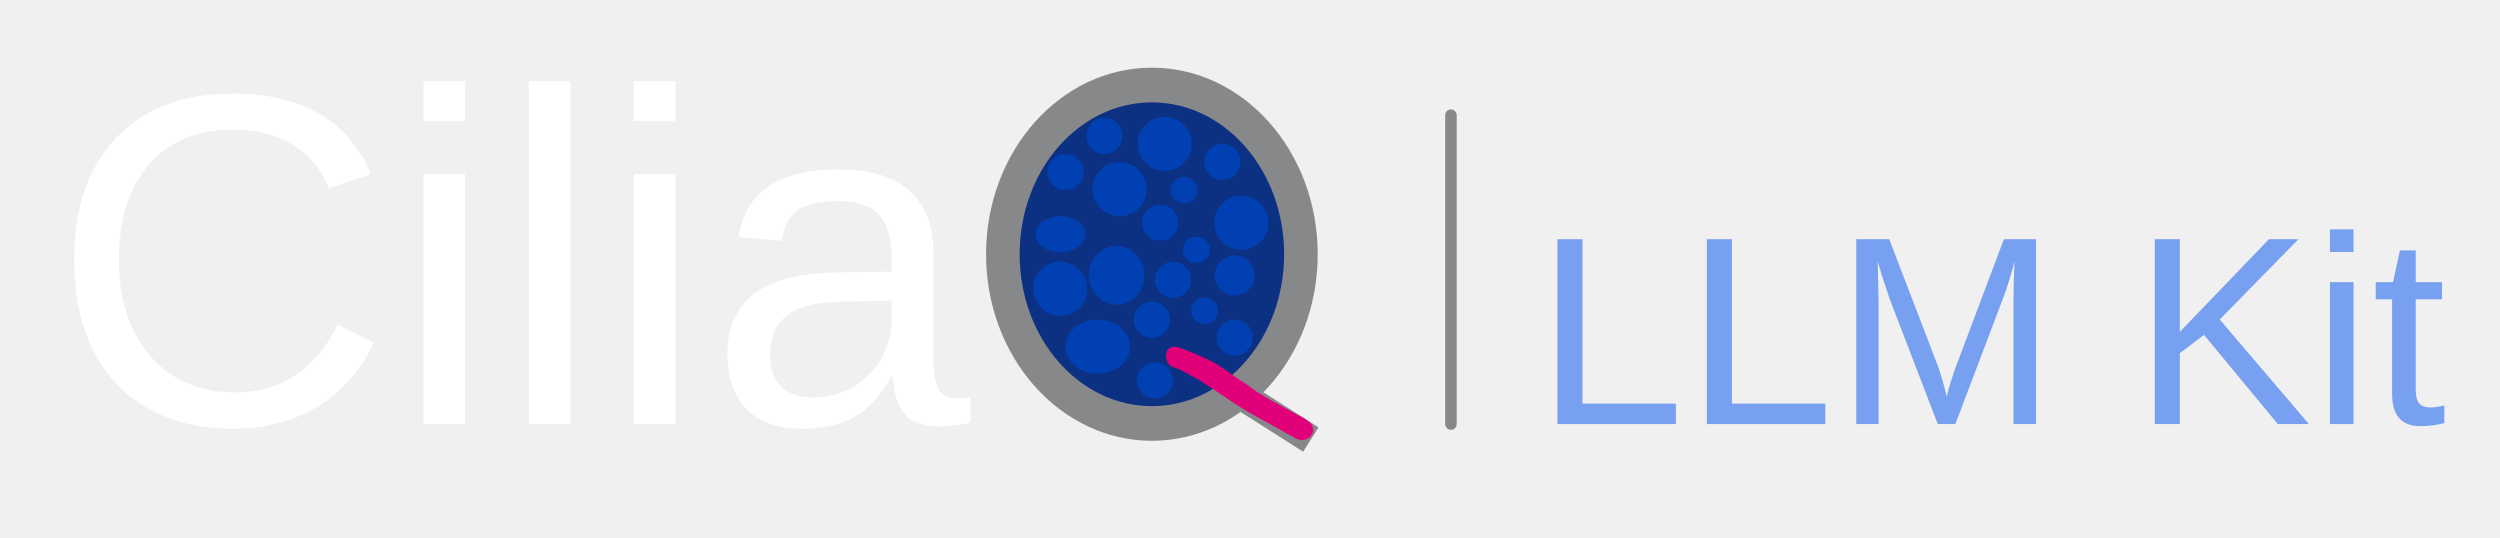
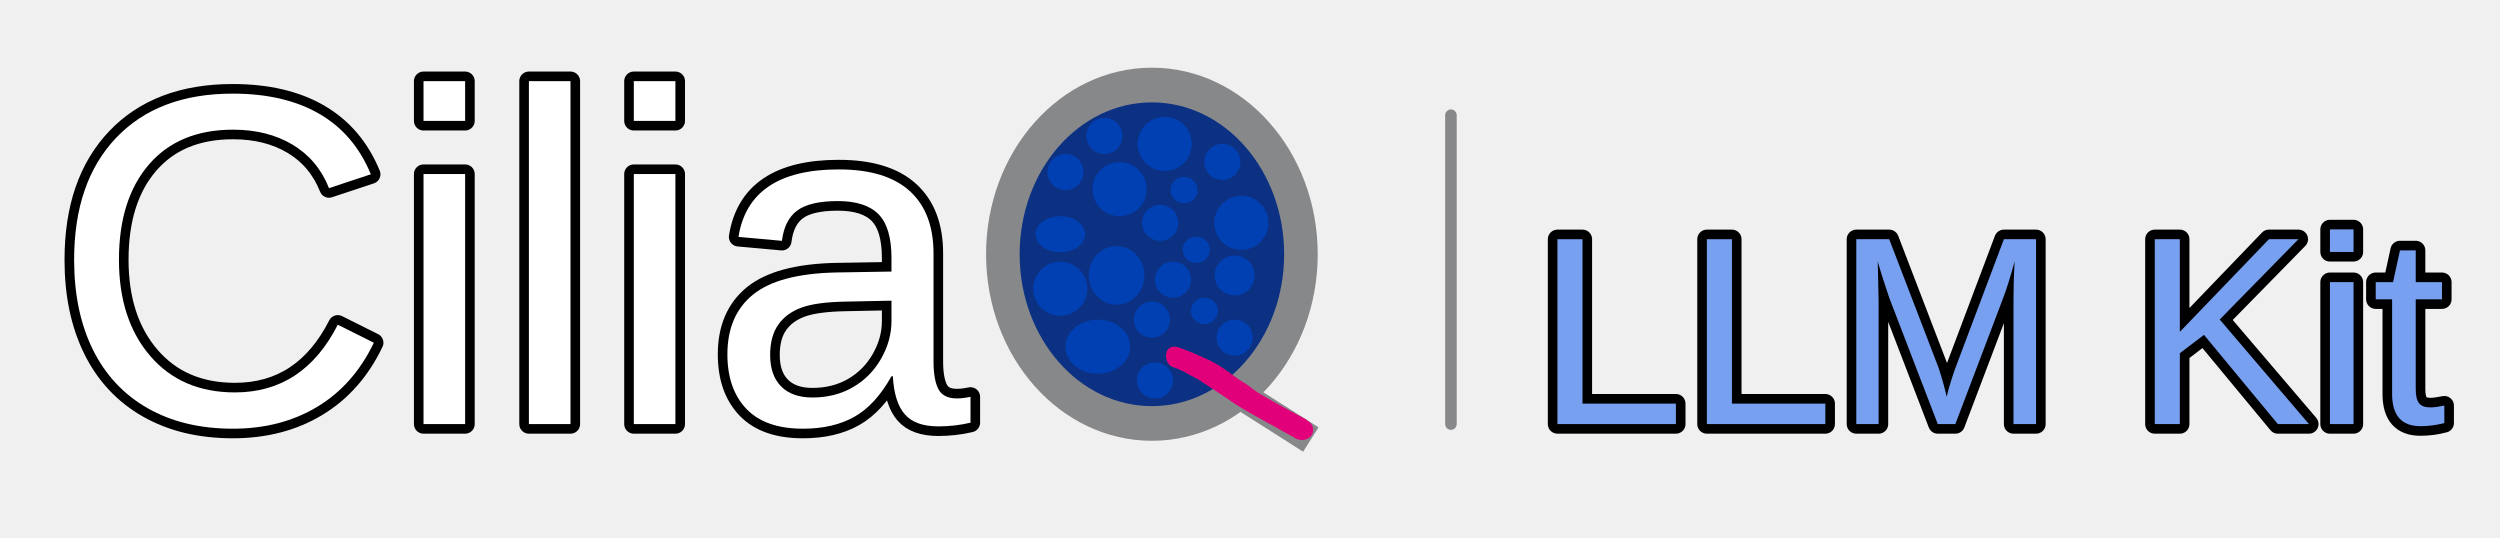
- <svg xmlns="http://www.w3.org/2000/svg" width="2605" height="560" viewBox="-8 0 651.3 140" style="fill-rule:evenodd;clip-rule:evenodd;stroke-linecap:round;stroke-linejoin:round;" version="1.1" id="svg32">
-   <defs id="defs32" />
-   <g id="g27">
-     <path d="M52.729 33.777Q38.642 33.777 30.816 42.838Q22.989 51.898 22.989 67.671Q22.989 83.264 31.147 92.745Q39.304 102.227 53.211 102.227Q71.031 102.227 80.001 84.588L89.392 89.284Q84.155 100.241 74.673 105.96Q65.191 111.679 52.669 111.679Q39.846 111.679 30.484 106.351Q21.123 101.023 16.216 91.12Q11.31 81.217 11.31 67.671Q11.31 47.383 22.267 35.885Q33.224 24.386 52.609 24.386Q66.154 24.386 75.245 29.684Q84.335 34.982 88.61 45.396L77.713 49.009Q74.763 41.604 68.231 37.691Q61.699 33.777 52.729 33.777Z" style="fill:#ffffff;" id="path1" />
-     <path d="M102.336 31.49V21.135H113.172V31.49ZM102.336 110.475V45.336H113.172V110.475Z" style="fill:#ffffff;" id="path2" />
-     <path d="M129.788 110.475V21.135H140.624V110.475Z" style="fill:#ffffff;" id="path3" />
-     <path d="M157.12 31.49V21.135H167.956V31.49ZM157.12 110.475V45.336H167.956V110.475Z" style="fill:#ffffff;" id="path4" />
-     <path d="M201.188 111.679Q191.375 111.679 186.438 106.502Q181.501 101.324 181.501 92.294Q181.501 82.18 188.154 76.762Q194.806 71.344 209.616 70.982L224.245 70.742V67.19Q224.245 59.243 220.874 55.811Q217.502 52.38 210.278 52.38Q202.994 52.38 199.683 54.848Q196.371 57.317 195.709 62.735L184.391 61.711Q187.16 44.132 210.519 44.132Q222.8 44.132 229.001 49.761Q235.202 55.39 235.202 66.046V94.1Q235.202 98.916 236.466 101.354Q237.73 103.793 241.282 103.793Q242.847 103.793 244.834 103.371V110.114Q240.74 111.077 236.466 111.077Q230.446 111.077 227.707 107.916Q224.967 104.756 224.606 98.013H224.245Q220.091 105.478 214.583 108.579Q209.074 111.679 201.188 111.679ZM203.656 103.552Q209.616 103.552 214.251 100.843Q218.887 98.134 221.566 93.408Q224.245 88.682 224.245 83.685V78.327L212.385 78.568Q204.74 78.688 200.796 80.133Q196.853 81.578 194.746 84.588Q192.639 87.598 192.639 92.475Q192.639 97.772 195.498 100.662Q198.358 103.552 203.656 103.552Z" style="fill:#ffffff;" id="path5" />
-     <ellipse cx="292.09" cy="66.23" rx="43.2" ry="48.6" style="fill:rgb(135,136,138);" id="ellipse5" />
-     <polygon points="299.99,97.67 331.49,117.67 335.51,111.33 304.01,91.33" style="fill:rgb(135,136,138);" id="polygon5" />
-     <g transform="matrix(0,-1,-1,0,292.091,31.7787)" id="g6">
-       <path d="M-34.455,-34.456C-56.308,-34.456 -74.022,-19.03 -74.022,-0C-74.022,19.03 -56.308,34.455 -34.455,34.455C-12.602,34.455 5.111,19.03 5.111,-0C5.111,-19.03 -12.602,-34.456 -34.455,-34.456" style="fill:rgb(12,49,131);fill-rule:nonzero;" id="path6" />
+ <svg xmlns="http://www.w3.org/2000/svg" width="2605" height="560" viewBox="-8 0 651.3 140" style="fill-rule:evenodd;clip-rule:evenodd;stroke-linecap:round;stroke-linejoin:round;" version="1.1" id="svg43">
+   <defs id="defs43" />
+   <g id="g32">
+     <path d="M52.729 33.777Q38.642 33.777 30.816 42.838Q22.989 51.898 22.989 67.671Q22.989 83.264 31.147 92.745Q39.304 102.227 53.211 102.227Q71.031 102.227 80.001 84.588L89.392 89.284Q84.155 100.241 74.673 105.96Q65.191 111.679 52.669 111.679Q39.846 111.679 30.484 106.351Q21.123 101.023 16.216 91.12Q11.31 81.217 11.31 67.671Q11.31 47.383 22.267 35.885Q33.224 24.386 52.609 24.386Q66.154 24.386 75.245 29.684Q84.335 34.982 88.61 45.396L77.713 49.009Q74.763 41.604 68.231 37.691Q61.699 33.777 52.729 33.777Z" style="fill:none;stroke:#000000;stroke-width:5;stroke-linejoin:round;" id="path1" />
+     <path d="M52.729 33.777Q38.642 33.777 30.816 42.838Q22.989 51.898 22.989 67.671Q22.989 83.264 31.147 92.745Q39.304 102.227 53.211 102.227Q71.031 102.227 80.001 84.588L89.392 89.284Q84.155 100.241 74.673 105.96Q65.191 111.679 52.669 111.679Q39.846 111.679 30.484 106.351Q21.123 101.023 16.216 91.12Q11.31 81.217 11.31 67.671Q11.31 47.383 22.267 35.885Q33.224 24.386 52.609 24.386Q66.154 24.386 75.245 29.684Q84.335 34.982 88.61 45.396L77.713 49.009Q74.763 41.604 68.231 37.691Q61.699 33.777 52.729 33.777Z" style="fill:#ffffff;" id="path2" />
+     <path d="M102.336 31.49V21.135H113.172V31.49ZM102.336 110.475V45.336H113.172V110.475Z" style="fill:none;stroke:#000000;stroke-width:5;stroke-linejoin:round;" id="path3" />
+     <path d="M102.336 31.49V21.135H113.172V31.49ZM102.336 110.475V45.336H113.172V110.475Z" style="fill:#ffffff;" id="path4" />
+     <path d="M129.788 110.475V21.135H140.624V110.475Z" style="fill:none;stroke:#000000;stroke-width:5;stroke-linejoin:round;" id="path5" />
+     <path d="M129.788 110.475V21.135H140.624V110.475Z" style="fill:#ffffff;" id="path6" />
+     <path d="M157.12 31.49V21.135H167.956V31.49ZM157.12 110.475V45.336H167.956V110.475Z" style="fill:none;stroke:#000000;stroke-width:5;stroke-linejoin:round;" id="path7" />
+     <path d="M157.12 31.49V21.135H167.956V31.49ZM157.12 110.475V45.336H167.956V110.475Z" style="fill:#ffffff;" id="path8" />
+     <path d="M201.188 111.679Q191.375 111.679 186.438 106.502Q181.501 101.324 181.501 92.294Q181.501 82.18 188.154 76.762Q194.806 71.344 209.616 70.982L224.245 70.742V67.19Q224.245 59.243 220.874 55.811Q217.502 52.38 210.278 52.38Q202.994 52.38 199.683 54.848Q196.371 57.317 195.709 62.735L184.391 61.711Q187.16 44.132 210.519 44.132Q222.8 44.132 229.001 49.761Q235.202 55.39 235.202 66.046V94.1Q235.202 98.916 236.466 101.354Q237.73 103.793 241.282 103.793Q242.847 103.793 244.834 103.371V110.114Q240.74 111.077 236.466 111.077Q230.446 111.077 227.707 107.916Q224.967 104.756 224.606 98.013H224.245Q220.091 105.478 214.583 108.579Q209.074 111.679 201.188 111.679ZM203.656 103.552Q209.616 103.552 214.251 100.843Q218.887 98.134 221.566 93.408Q224.245 88.682 224.245 83.685V78.327L212.385 78.568Q204.74 78.688 200.796 80.133Q196.853 81.578 194.746 84.588Q192.639 87.598 192.639 92.475Q192.639 97.772 195.498 100.662Q198.358 103.552 203.656 103.552Z" style="fill:none;stroke:#000000;stroke-width:5;stroke-linejoin:round;" id="path9" />
+     <path d="M201.188 111.679Q191.375 111.679 186.438 106.502Q181.501 101.324 181.501 92.294Q181.501 82.18 188.154 76.762Q194.806 71.344 209.616 70.982L224.245 70.742V67.19Q224.245 59.243 220.874 55.811Q217.502 52.38 210.278 52.38Q202.994 52.38 199.683 54.848Q196.371 57.317 195.709 62.735L184.391 61.711Q187.16 44.132 210.519 44.132Q222.8 44.132 229.001 49.761Q235.202 55.39 235.202 66.046V94.1Q235.202 98.916 236.466 101.354Q237.73 103.793 241.282 103.793Q242.847 103.793 244.834 103.371V110.114Q240.74 111.077 236.466 111.077Q230.446 111.077 227.707 107.916Q224.967 104.756 224.606 98.013H224.245Q220.091 105.478 214.583 108.579Q209.074 111.679 201.188 111.679ZM203.656 103.552Q209.616 103.552 214.251 100.843Q218.887 98.134 221.566 93.408Q224.245 88.682 224.245 83.685V78.327L212.385 78.568Q204.74 78.688 200.796 80.133Q196.853 81.578 194.746 84.588Q192.639 87.598 192.639 92.475Q192.639 97.772 195.498 100.662Q198.358 103.552 203.656 103.552Z" style="fill:#ffffff;" id="path10" />
+     <ellipse cx="292.09" cy="66.23" rx="43.2" ry="48.6" style="fill:rgb(135,136,138);" id="ellipse10" />
+     <polygon points="299.99,97.67 331.49,117.67 335.51,111.33 304.01,91.33" style="fill:rgb(135,136,138);" id="polygon10" />
+     <g transform="matrix(0,-1,-1,0,292.091,31.7787)" id="g11">
+       <path d="M-34.455,-34.456C-56.308,-34.456 -74.022,-19.03 -74.022,-0C-74.022,19.03 -56.308,34.455 -34.455,34.455C-12.602,34.455 5.111,19.03 5.111,-0C5.111,-19.03 -12.602,-34.456 -34.455,-34.456" style="fill:rgb(12,49,131);fill-rule:nonzero;" id="path11" />
    </g>
-     <g transform="matrix(0,-1,-1,0,283.675,42.2126)" id="g7">
-       <path d="M-7.048,-7.048C-10.938,-7.048 -14.096,-3.892 -14.096,-0.001C-14.096,3.89 -10.938,7.048 -7.048,7.048C-3.157,7.048 0,3.89 0,-0.001C0,-3.892 -3.157,-7.048 -7.048,-7.048" style="fill:rgb(0,64,179);fill-rule:nonzero;" id="path7" />
+     <g transform="matrix(0,-1,-1,0,283.675,42.2126)" id="g12">
+       <path d="M-7.048,-7.048C-10.938,-7.048 -14.096,-3.892 -14.096,-0.001C-14.096,3.89 -10.938,7.048 -7.048,7.048C-3.157,7.048 0,3.89 0,-0.001C0,-3.892 -3.157,-7.048 -7.048,-7.048" style="fill:rgb(0,64,179);fill-rule:nonzero;" id="path12" />
    </g>
-     <g transform="matrix(0,-1,-1,0,282.893,64.499)" id="g8">
-       <path d="M-7.243,-7.242C-11.459,-7.242 -14.877,-3.998 -14.877,-0.002C-14.877,3.999 -11.459,7.243 -7.243,7.243C-3.026,7.243 0.392,3.999 0.392,-0.002C0.392,-3.998 -3.026,-7.242 -7.243,-7.242" style="fill:rgb(0,64,179);fill-rule:nonzero;" id="path8" />
+     <g transform="matrix(0,-1,-1,0,282.893,64.499)" id="g13">
+       <path d="M-7.243,-7.242C-11.459,-7.242 -14.877,-3.998 -14.877,-0.002C-14.877,3.999 -11.459,7.243 -7.243,7.243C-3.026,7.243 0.392,3.999 0.392,-0.002C0.392,-3.998 -3.026,-7.242 -7.243,-7.242" style="fill:rgb(0,64,179);fill-rule:nonzero;" id="path13" />
    </g>
-     <g transform="matrix(0,-1,-1,0,268.229,68.1721)" id="g9">
-       <path d="M-7.047,-7.049C-10.939,-7.049 -14.095,-3.893 -14.095,-0.002C-14.095,3.889 -10.939,7.047 -7.047,7.047C-3.156,7.047 -0.001,3.889 -0.001,-0.002C-0.001,-3.893 -3.156,-7.049 -7.047,-7.049" style="fill:rgb(0,64,179);fill-rule:nonzero;" id="path9" />
+     <g transform="matrix(0,-1,-1,0,268.229,68.1721)" id="g14">
+       <path d="M-7.047,-7.049C-10.939,-7.049 -14.095,-3.893 -14.095,-0.002C-14.095,3.889 -10.939,7.047 -7.047,7.047C-3.156,7.047 -0.001,3.889 -0.001,-0.002C-0.001,-3.893 -3.156,-7.049 -7.047,-7.049" style="fill:rgb(0,64,179);fill-rule:nonzero;" id="path14" />
    </g>
-     <g transform="matrix(0,-1,-1,0,295.422,30.4333)" id="g10">
-       <path d="M-7.047,-7.048C-10.939,-7.048 -14.095,-3.892 -14.095,-0.001C-14.095,3.891 -10.939,7.047 -7.047,7.047C-3.156,7.047 0,3.891 0,-0.001C0,-3.892 -3.156,-7.048 -7.047,-7.048" style="fill:rgb(0,64,179);fill-rule:nonzero;" id="path10" />
+     <g transform="matrix(0,-1,-1,0,295.422,30.4333)" id="g15">
+       <path d="M-7.047,-7.048C-10.939,-7.048 -14.095,-3.892 -14.095,-0.001C-14.095,3.891 -10.939,7.047 -7.047,7.047C-3.156,7.047 0,3.891 0,-0.001C0,-3.892 -3.156,-7.048 -7.047,-7.048" style="fill:rgb(0,64,179);fill-rule:nonzero;" id="path15" />
    </g>
-     <g transform="matrix(0,-1,-1,0,315.393,50.989)" id="g11">
-       <path d="M-7.047,-7.049C-10.937,-7.049 -14.095,-3.891 -14.095,0C-14.095,3.89 -10.937,7.047 -7.047,7.047C-3.157,7.047 -0.001,3.89 -0.001,0C-0.001,-3.891 -3.157,-7.049 -7.047,-7.049" style="fill:rgb(0,64,179);fill-rule:nonzero;" id="path11" />
+     <g transform="matrix(0,-1,-1,0,315.393,50.989)" id="g16">
+       <path d="M-7.047,-7.049C-10.937,-7.049 -14.095,-3.891 -14.095,0C-14.095,3.89 -10.937,7.047 -7.047,7.047C-3.157,7.047 -0.001,3.89 -0.001,0C-0.001,-3.891 -3.157,-7.049 -7.047,-7.049" style="fill:rgb(0,64,179);fill-rule:nonzero;" id="path16" />
    </g>
-     <g transform="matrix(0,-1,-1,0,277.999,81.8958)" id="g12">
-       <path d="M-8.42,-8.419C-12.31,-8.419 -15.467,-4.649 -15.467,-0.001C-15.467,4.647 -12.31,8.42 -8.42,8.42C-4.528,8.42 -1.371,4.647 -1.371,-0.001C-1.371,-4.649 -4.528,-8.419 -8.42,-8.419" style="fill:rgb(0,64,179);fill-rule:nonzero;" id="path12" />
+     <g transform="matrix(0,-1,-1,0,277.999,81.8958)" id="g17">
+       <path d="M-8.42,-8.419C-12.31,-8.419 -15.467,-4.649 -15.467,-0.001C-15.467,4.647 -12.31,8.42 -8.42,8.42C-4.528,8.42 -1.371,4.647 -1.371,-0.001C-1.371,-4.649 -4.528,-8.419 -8.42,-8.419" style="fill:rgb(0,64,179);fill-rule:nonzero;" id="path17" />
    </g>
-     <g transform="matrix(0,-1,-1,0,313.647,66.567)" id="g13">
-       <path d="M-5.195,-5.196C-8.063,-5.196 -10.391,-2.869 -10.391,-0.002C-10.391,2.867 -8.063,5.195 -5.195,5.195C-2.327,5.195 0,2.867 0,-0.002C0,-2.869 -2.327,-5.196 -5.195,-5.196" style="fill:rgb(0,64,179);fill-rule:nonzero;" id="path13" />
+     <g transform="matrix(0,-1,-1,0,313.647,66.567)" id="g18">
+       <path d="M-5.195,-5.196C-8.063,-5.196 -10.391,-2.869 -10.391,-0.002C-10.391,2.867 -8.063,5.195 -5.195,5.195C-2.327,5.195 0,2.867 0,-0.002C0,-2.869 -2.327,-5.196 -5.195,-5.196" style="fill:rgb(0,64,179);fill-rule:nonzero;" id="path18" />
    </g>
-     <g transform="matrix(0,-1,-1,0,279.72,30.7115)" id="g14">
-       <path d="M-4.698,-4.699C-7.296,-4.699 -9.397,-2.597 -9.397,0.001C-9.397,2.596 -7.296,4.698 -4.698,4.698C-2.102,4.698 0,2.596 0,0.001C0,-2.597 -2.102,-4.699 -4.698,-4.699" style="fill:rgb(0,64,179);fill-rule:nonzero;" id="path14" />
+     <g transform="matrix(0,-1,-1,0,279.72,30.7115)" id="g19">
+       <path d="M-4.698,-4.699C-7.296,-4.699 -9.397,-2.597 -9.397,0.001C-9.397,2.596 -7.296,4.698 -4.698,4.698C-2.102,4.698 0,2.596 0,0.001C0,-2.597 -2.102,-4.699 -4.698,-4.699" style="fill:rgb(0,64,179);fill-rule:nonzero;" id="path19" />
    </g>
-     <g transform="matrix(0,-1,-1,0,269.58,40.1095)" id="g15">
-       <path d="M-4.698,-4.699C-7.295,-4.699 -9.397,-2.598 -9.397,-0.001C-9.397,2.598 -7.295,4.698 -4.698,4.698C-2.102,4.698 0,2.598 0,-0.001C0,-2.598 -2.102,-4.699 -4.698,-4.699" style="fill:rgb(0,64,179);fill-rule:nonzero;" id="path15" />
+     <g transform="matrix(0,-1,-1,0,269.58,40.1095)" id="g20">
+       <path d="M-4.698,-4.699C-7.295,-4.699 -9.397,-2.598 -9.397,-0.001C-9.397,2.598 -7.295,4.698 -4.698,4.698C-2.102,4.698 0,2.598 0,-0.001C0,-2.598 -2.102,-4.699 -4.698,-4.699" style="fill:rgb(0,64,179);fill-rule:nonzero;" id="path20" />
    </g>
-     <g transform="matrix(0,-1,-1,0,294.251,53.339)" id="g16">
-       <path d="M-4.697,-4.699C-7.295,-4.699 -9.397,-2.597 -9.397,0.001C-9.397,2.596 -7.295,4.697 -4.697,4.697C-2.101,4.697 0.001,2.596 0.001,0.001C0.001,-2.597 -2.101,-4.699 -4.697,-4.699" style="fill:rgb(0,64,179);fill-rule:nonzero;" id="path16" />
+     <g transform="matrix(0,-1,-1,0,294.251,53.339)" id="g21">
+       <path d="M-4.697,-4.699C-7.295,-4.699 -9.397,-2.597 -9.397,0.001C-9.397,2.596 -7.295,4.697 -4.697,4.697C-2.101,4.697 0.001,2.596 0.001,0.001C0.001,-2.597 -2.101,-4.699 -4.697,-4.699" style="fill:rgb(0,64,179);fill-rule:nonzero;" id="path21" />
    </g>
-     <g transform="matrix(0,-1,-1,0,303.646,61.5624)" id="g17">
-       <path d="M-3.518,-3.521C-5.412,-3.521 -6.944,-1.947 -6.944,-0.001C-6.944,1.944 -5.412,3.518 -3.518,3.518C-1.627,3.518 -0.094,1.944 -0.094,-0.001C-0.094,-1.947 -1.627,-3.521 -3.518,-3.521" style="fill:rgb(0,64,179);fill-rule:nonzero;" id="path17" />
+     <g transform="matrix(0,-1,-1,0,303.646,61.5624)" id="g22">
+       <path d="M-3.518,-3.521C-5.412,-3.521 -6.944,-1.947 -6.944,-0.001C-6.944,1.944 -5.412,3.518 -3.518,3.518C-1.627,3.518 -0.094,1.944 -0.094,-0.001C-0.094,-1.947 -1.627,-3.521 -3.518,-3.521" style="fill:rgb(0,64,179);fill-rule:nonzero;" id="path22" />
    </g>
-     <g transform="matrix(0,-1,-1,0,305.783,77.4745)" id="g18">
-       <path d="M-3.518,-3.521C-5.412,-3.521 -6.944,-1.947 -6.944,-0.001C-6.944,1.944 -5.412,3.518 -3.518,3.518C-1.627,3.518 -0.094,1.944 -0.094,-0.001C-0.094,-1.947 -1.627,-3.521 -3.518,-3.521" style="fill:rgb(0,64,179);fill-rule:nonzero;" id="path18" />
+     <g transform="matrix(0,-1,-1,0,305.783,77.4745)" id="g23">
+       <path d="M-3.518,-3.521C-5.412,-3.521 -6.944,-1.947 -6.944,-0.001C-6.944,1.944 -5.412,3.518 -3.518,3.518C-1.627,3.518 -0.094,1.944 -0.094,-0.001C-0.094,-1.947 -1.627,-3.521 -3.518,-3.521" style="fill:rgb(0,64,179);fill-rule:nonzero;" id="path23" />
    </g>
-     <g transform="matrix(0.127462,-0.991843,-0.991843,-0.127462,301.357,46.1008)" id="g19">
-       <path d="M-3.488,-3.073C-5.384,-3.073 -6.916,-1.499 -6.916,0.446C-6.916,2.391 -5.384,3.965 -3.488,3.964C-1.597,3.964 -0.066,2.391 -0.066,0.447C-0.066,-1.499 -1.597,-3.073 -3.488,-3.073" style="fill:rgb(0,64,179);fill-rule:nonzero;" id="path19" />
+     <g transform="matrix(0.127462,-0.991843,-0.991843,-0.127462,301.357,46.1008)" id="g24">
+       <path d="M-3.488,-3.073C-5.384,-3.073 -6.916,-1.499 -6.916,0.446C-6.916,2.391 -5.384,3.965 -3.488,3.964C-1.597,3.964 -0.066,2.391 -0.066,0.447C-0.066,-1.499 -1.597,-3.073 -3.488,-3.073" style="fill:rgb(0,64,179);fill-rule:nonzero;" id="path24" />
    </g>
-     <g transform="matrix(0,-1,-1,0,310.452,37.4805)" id="g20">
-       <path d="M-4.698,-4.699C-7.296,-4.699 -9.397,-2.596 -9.397,-0C-9.397,2.597 -7.296,4.698 -4.698,4.698C-2.102,4.698 0,2.597 0,-0C0,-2.596 -2.102,-4.699 -4.698,-4.699" style="fill:rgb(0,64,179);fill-rule:nonzero;" id="path20" />
+     <g transform="matrix(0,-1,-1,0,310.452,37.4805)" id="g25">
+       <path d="M-4.698,-4.699C-7.296,-4.699 -9.397,-2.596 -9.397,-0C-9.397,2.597 -7.296,4.698 -4.698,4.698C-2.102,4.698 0,2.597 0,-0C0,-2.596 -2.102,-4.699 -4.698,-4.699" style="fill:rgb(0,64,179);fill-rule:nonzero;" id="path25" />
    </g>
-     <g transform="matrix(0,-1,-1,0,297.579,68.1719)" id="g21">
-       <path d="M-4.699,-4.698C-7.296,-4.698 -9.396,-2.597 -9.396,0C-9.396,2.598 -7.296,4.699 -4.699,4.699C-2.101,4.699 -0.001,2.598 -0.001,0C-0.001,-2.597 -2.101,-4.698 -4.699,-4.698" style="fill:rgb(0,64,179);fill-rule:nonzero;" id="path21" />
+     <g transform="matrix(0,-1,-1,0,297.579,68.1719)" id="g26">
+       <path d="M-4.699,-4.698C-7.296,-4.698 -9.396,-2.597 -9.396,0C-9.396,2.598 -7.296,4.699 -4.699,4.699C-2.101,4.699 -0.001,2.598 -0.001,0C-0.001,-2.597 -2.101,-4.698 -4.699,-4.698" style="fill:rgb(0,64,179);fill-rule:nonzero;" id="path26" />
    </g>
-     <g transform="matrix(0,-1,-1,0,313.649,83.2671)" id="g22">
-       <path d="M-4.699,-4.698C-7.295,-4.698 -9.397,-2.596 -9.397,-0C-9.397,2.598 -7.295,4.699 -4.699,4.699C-2.101,4.699 0,2.598 0,-0C0,-2.596 -2.101,-4.698 -4.699,-4.698" style="fill:rgb(0,64,179);fill-rule:nonzero;" id="path22" />
+     <g transform="matrix(0,-1,-1,0,313.649,83.2671)" id="g27">
+       <path d="M-4.699,-4.698C-7.295,-4.698 -9.397,-2.596 -9.397,-0C-9.397,2.598 -7.295,4.699 -4.699,4.699C-2.101,4.699 0,2.598 0,-0C0,-2.596 -2.101,-4.698 -4.699,-4.698" style="fill:rgb(0,64,179);fill-rule:nonzero;" id="path27" />
    </g>
-     <g transform="matrix(0,-1,-1,0,268.23,54.5441)" id="g23">
-       <path d="M-6.463,-6.463C-9.06,-6.463 -11.161,-3.571 -11.161,0.003C-11.161,3.571 -9.06,6.463 -6.463,6.463C-3.865,6.463 -1.765,3.571 -1.765,0.003C-1.765,-3.571 -3.865,-6.463 -6.463,-6.463" style="fill:rgb(0,64,179);fill-rule:nonzero;" id="path23" />
+     <g transform="matrix(0,-1,-1,0,268.23,54.5441)" id="g28">
+       <path d="M-6.463,-6.463C-9.06,-6.463 -11.161,-3.571 -11.161,0.003C-11.161,3.571 -9.06,6.463 -6.463,6.463C-3.865,6.463 -1.765,3.571 -1.765,0.003C-1.765,-3.571 -3.865,-6.463 -6.463,-6.463" style="fill:rgb(0,64,179);fill-rule:nonzero;" id="path28" />
    </g>
-     <g transform="matrix(0,-1,-1,0,292.091,78.5694)" id="g24">
-       <path d="M-4.698,-4.699C-7.295,-4.699 -9.397,-2.597 -9.397,0C-9.397,2.596 -7.295,4.698 -4.698,4.698C-2.102,4.698 0,2.596 0,0C0,-2.597 -2.102,-4.699 -4.698,-4.699" style="fill:rgb(0,64,179);fill-rule:nonzero;" id="path24" />
+     <g transform="matrix(0,-1,-1,0,292.091,78.5694)" id="g29">
+       <path d="M-4.698,-4.699C-7.295,-4.699 -9.397,-2.597 -9.397,0C-9.397,2.596 -7.295,4.698 -4.698,4.698C-2.102,4.698 0,2.596 0,0C0,-2.597 -2.102,-4.699 -4.698,-4.699" style="fill:rgb(0,64,179);fill-rule:nonzero;" id="path29" />
    </g>
-     <g transform="matrix(0,-1,-1,0,292.879,94.4044)" id="g25">
-       <path d="M-4.697,-4.699C-7.295,-4.699 -9.396,-2.597 -9.396,0.001C-9.396,2.596 -7.295,4.697 -4.697,4.697C-2.101,4.697 -0,2.596 -0,0.001C-0,-2.597 -2.101,-4.699 -4.697,-4.699" style="fill:rgb(0,64,179);fill-rule:nonzero;" id="path25" />
+     <g transform="matrix(0,-1,-1,0,292.879,94.4044)" id="g30">
+       <path d="M-4.697,-4.699C-7.295,-4.699 -9.396,-2.597 -9.396,0.001C-9.396,2.596 -7.295,4.697 -4.697,4.697C-2.101,4.697 -0,2.596 -0,0.001C-0,-2.597 -2.101,-4.699 -4.697,-4.699" style="fill:rgb(0,64,179);fill-rule:nonzero;" id="path30" />
    </g>
-     <g transform="matrix(1,0,0,1,330.153,88.7948)" id="g26">
-       <path d="M0,25.728C-0.124,25.658 -0.228,25.604 -0.352,25.533C-0.667,25.411 -0.953,25.261 -1.215,25.058C-20.457,14.467 -12.711,18.584 -26.157,9.951C-29.823,8.096 -28.049,8.762 -31.051,7.405L-32.555,6.83C-35.097,6.206 -35.511,-0.146 -30.414,1.938C-28.729,2.628 -29.869,2.147 -28.121,2.827C-21.116,5.823 -21.561,5.667 -15.153,10.222C-9.421,13.691 -15.637,10.96 2.281,20.571L2.242,20.655C3.021,21.061 3.638,21.712 3.867,22.531C4.292,24.061 3.245,25.52 1.525,25.792C1.01,25.874 0.507,25.808 0.023,25.678L0,25.728Z" style="fill:rgb(226,0,122);fill-rule:nonzero;" id="path26" />
+     <g transform="matrix(1,0,0,1,330.153,88.7948)" id="g31">
+       <path d="M0,25.728C-0.124,25.658 -0.228,25.604 -0.352,25.533C-0.667,25.411 -0.953,25.261 -1.215,25.058C-20.457,14.467 -12.711,18.584 -26.157,9.951C-29.823,8.096 -28.049,8.762 -31.051,7.405L-32.555,6.83C-35.097,6.206 -35.511,-0.146 -30.414,1.938C-28.729,2.628 -29.869,2.147 -28.121,2.827C-21.116,5.823 -21.561,5.667 -15.153,10.222C-9.421,13.691 -15.637,10.96 2.281,20.571L2.242,20.655C3.021,21.061 3.638,21.712 3.867,22.531C4.292,24.061 3.245,25.52 1.525,25.792C1.01,25.874 0.507,25.808 0.023,25.678L0,25.728Z" style="fill:rgb(226,0,122);fill-rule:nonzero;" id="path31" />
    </g>
  </g>
-   <line x1="370" y1="30" x2="370" y2="110.475" style="stroke:rgb(135,136,138);stroke-width:3;" id="line27" />
-   <path d="M397.742 110.475V62.316H404.271V105.143H428.606V110.475Z" style="fill:rgb(120,160,240);" id="path27" />
-   <path d="M436.673 110.475V62.316H443.201V105.143H467.537V110.475Z" style="fill:rgb(120,160,240);" id="path28" />
-   <path d="M516.551 110.475V78.346Q516.551 73.014 516.858 68.092Q515.184 74.21 513.851 77.662L501.409 110.475H496.829L484.217 77.662L482.303 71.852L481.175 68.092L481.277 71.886L481.414 78.346V110.475H475.604V62.316H484.183L497.0 95.709Q497.684 97.726 498.316 100.033Q498.948 102.34 499.153 103.366Q499.427 101.998 500.298 99.213Q501.17 96.427 501.478 95.709L514.056 62.316H522.43V110.475Z" style="fill:rgb(120,160,240);" id="path29" />
-   <path d="M585.423 110.475 566.18 87.233 559.891 92.018V110.475H553.362V62.316H559.891V86.447L583.099 62.316H590.789L570.281 83.234L593.523 110.475Z" style="fill:rgb(120,160,240);" id="path30" />
-   <path d="M598.992 65.631V59.752H605.145V65.631ZM598.992 110.475V73.493H605.145V110.475Z" style="fill:rgb(120,160,240);" id="path31" />
-   <path d="M628.797 110.202Q625.755 111.022 622.576 111.022Q615.193 111.022 615.193 102.648V77.97H610.921V73.493H615.433L617.244 65.221H621.346V73.493H628.182V77.97H621.346V101.315Q621.346 103.981 622.217 105.058Q623.089 106.134 625.242 106.134Q626.473 106.134 628.797 105.656Z" style="fill:rgb(120,160,240);" id="path32" />
+   <line x1="370" y1="30" x2="370" y2="110.475" style="stroke:rgb(135,136,138);stroke-width:3;" id="line32" />
+   <path d="M397.742 110.475V62.316H404.271V105.143H428.606V110.475Z" style="fill:none;stroke:#000000;stroke-width:5;stroke-linejoin:round;" id="path32" />
+   <path d="M397.742 110.475V62.316H404.271V105.143H428.606V110.475Z" style="fill:rgb(120,160,240);" id="path33" />
+   <path d="M436.673 110.475V62.316H443.201V105.143H467.537V110.475Z" style="fill:none;stroke:#000000;stroke-width:5;stroke-linejoin:round;" id="path34" />
+   <path d="M436.673 110.475V62.316H443.201V105.143H467.537V110.475Z" style="fill:rgb(120,160,240);" id="path35" />
+   <path d="M516.551 110.475V78.346Q516.551 73.014 516.858 68.092Q515.184 74.21 513.851 77.662L501.409 110.475H496.829L484.217 77.662L482.303 71.852L481.175 68.092L481.277 71.886L481.414 78.346V110.475H475.604V62.316H484.183L497.0 95.709Q497.684 97.726 498.316 100.033Q498.948 102.34 499.153 103.366Q499.427 101.998 500.298 99.213Q501.17 96.427 501.478 95.709L514.056 62.316H522.43V110.475Z" style="fill:none;stroke:#000000;stroke-width:5;stroke-linejoin:round;" id="path36" />
+   <path d="M516.551 110.475V78.346Q516.551 73.014 516.858 68.092Q515.184 74.21 513.851 77.662L501.409 110.475H496.829L484.217 77.662L482.303 71.852L481.175 68.092L481.277 71.886L481.414 78.346V110.475H475.604V62.316H484.183L497.0 95.709Q497.684 97.726 498.316 100.033Q498.948 102.34 499.153 103.366Q499.427 101.998 500.298 99.213Q501.17 96.427 501.478 95.709L514.056 62.316H522.43V110.475Z" style="fill:rgb(120,160,240);" id="path37" />
+   <path d="M585.423 110.475 566.18 87.233 559.891 92.018V110.475H553.362V62.316H559.891V86.447L583.099 62.316H590.789L570.281 83.234L593.523 110.475Z" style="fill:none;stroke:#000000;stroke-width:5;stroke-linejoin:round;" id="path38" />
+   <path d="M585.423 110.475 566.18 87.233 559.891 92.018V110.475H553.362V62.316H559.891V86.447L583.099 62.316H590.789L570.281 83.234L593.523 110.475Z" style="fill:rgb(120,160,240);" id="path39" />
+   <path d="M598.992 65.631V59.752H605.145V65.631ZM598.992 110.475V73.493H605.145V110.475Z" style="fill:none;stroke:#000000;stroke-width:5;stroke-linejoin:round;" id="path40" />
+   <path d="M598.992 65.631V59.752H605.145V65.631ZM598.992 110.475V73.493H605.145V110.475Z" style="fill:rgb(120,160,240);" id="path41" />
+   <path d="M628.797 110.202Q625.755 111.022 622.576 111.022Q615.193 111.022 615.193 102.648V77.97H610.921V73.493H615.433L617.244 65.221H621.346V73.493H628.182V77.97H621.346V101.315Q621.346 103.981 622.217 105.058Q623.089 106.134 625.242 106.134Q626.473 106.134 628.797 105.656Z" style="fill:none;stroke:#000000;stroke-width:5;stroke-linejoin:round;" id="path42" />
+   <path d="M628.797 110.202Q625.755 111.022 622.576 111.022Q615.193 111.022 615.193 102.648V77.97H610.921V73.493H615.433L617.244 65.221H621.346V73.493H628.182V77.97H621.346V101.315Q621.346 103.981 622.217 105.058Q623.089 106.134 625.242 106.134Q626.473 106.134 628.797 105.656Z" style="fill:rgb(120,160,240);" id="path43" />
</svg>
